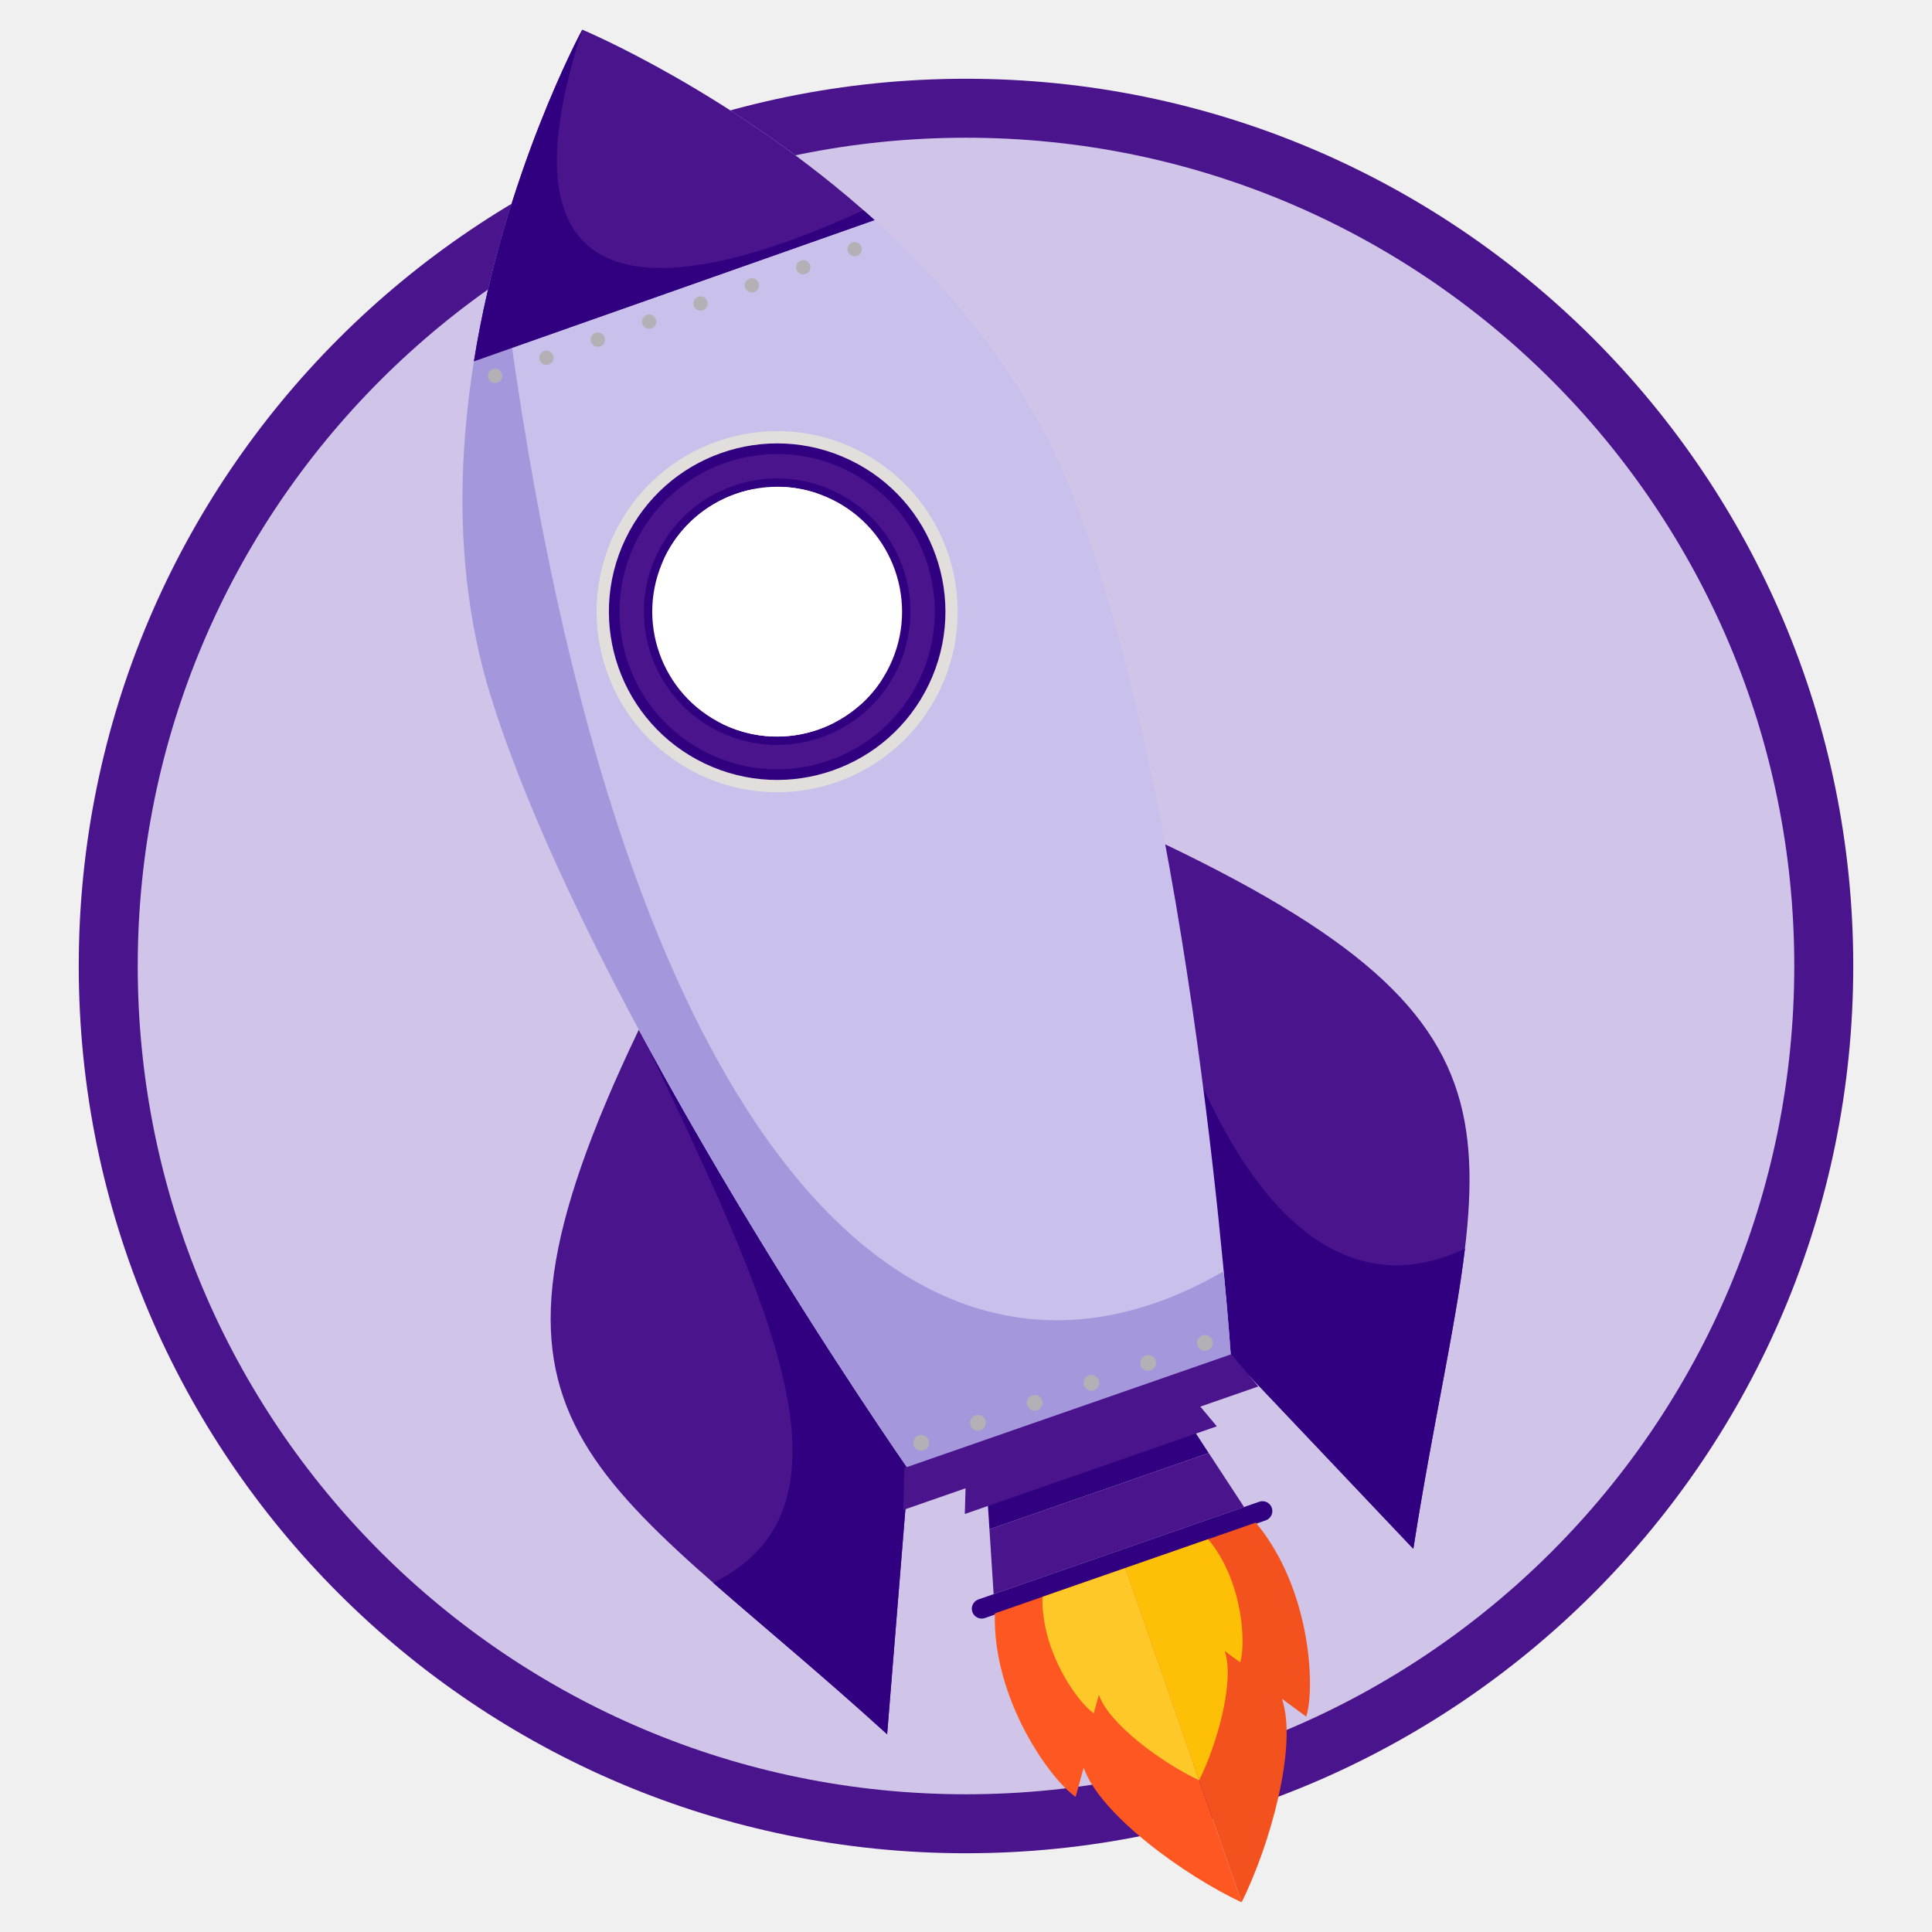
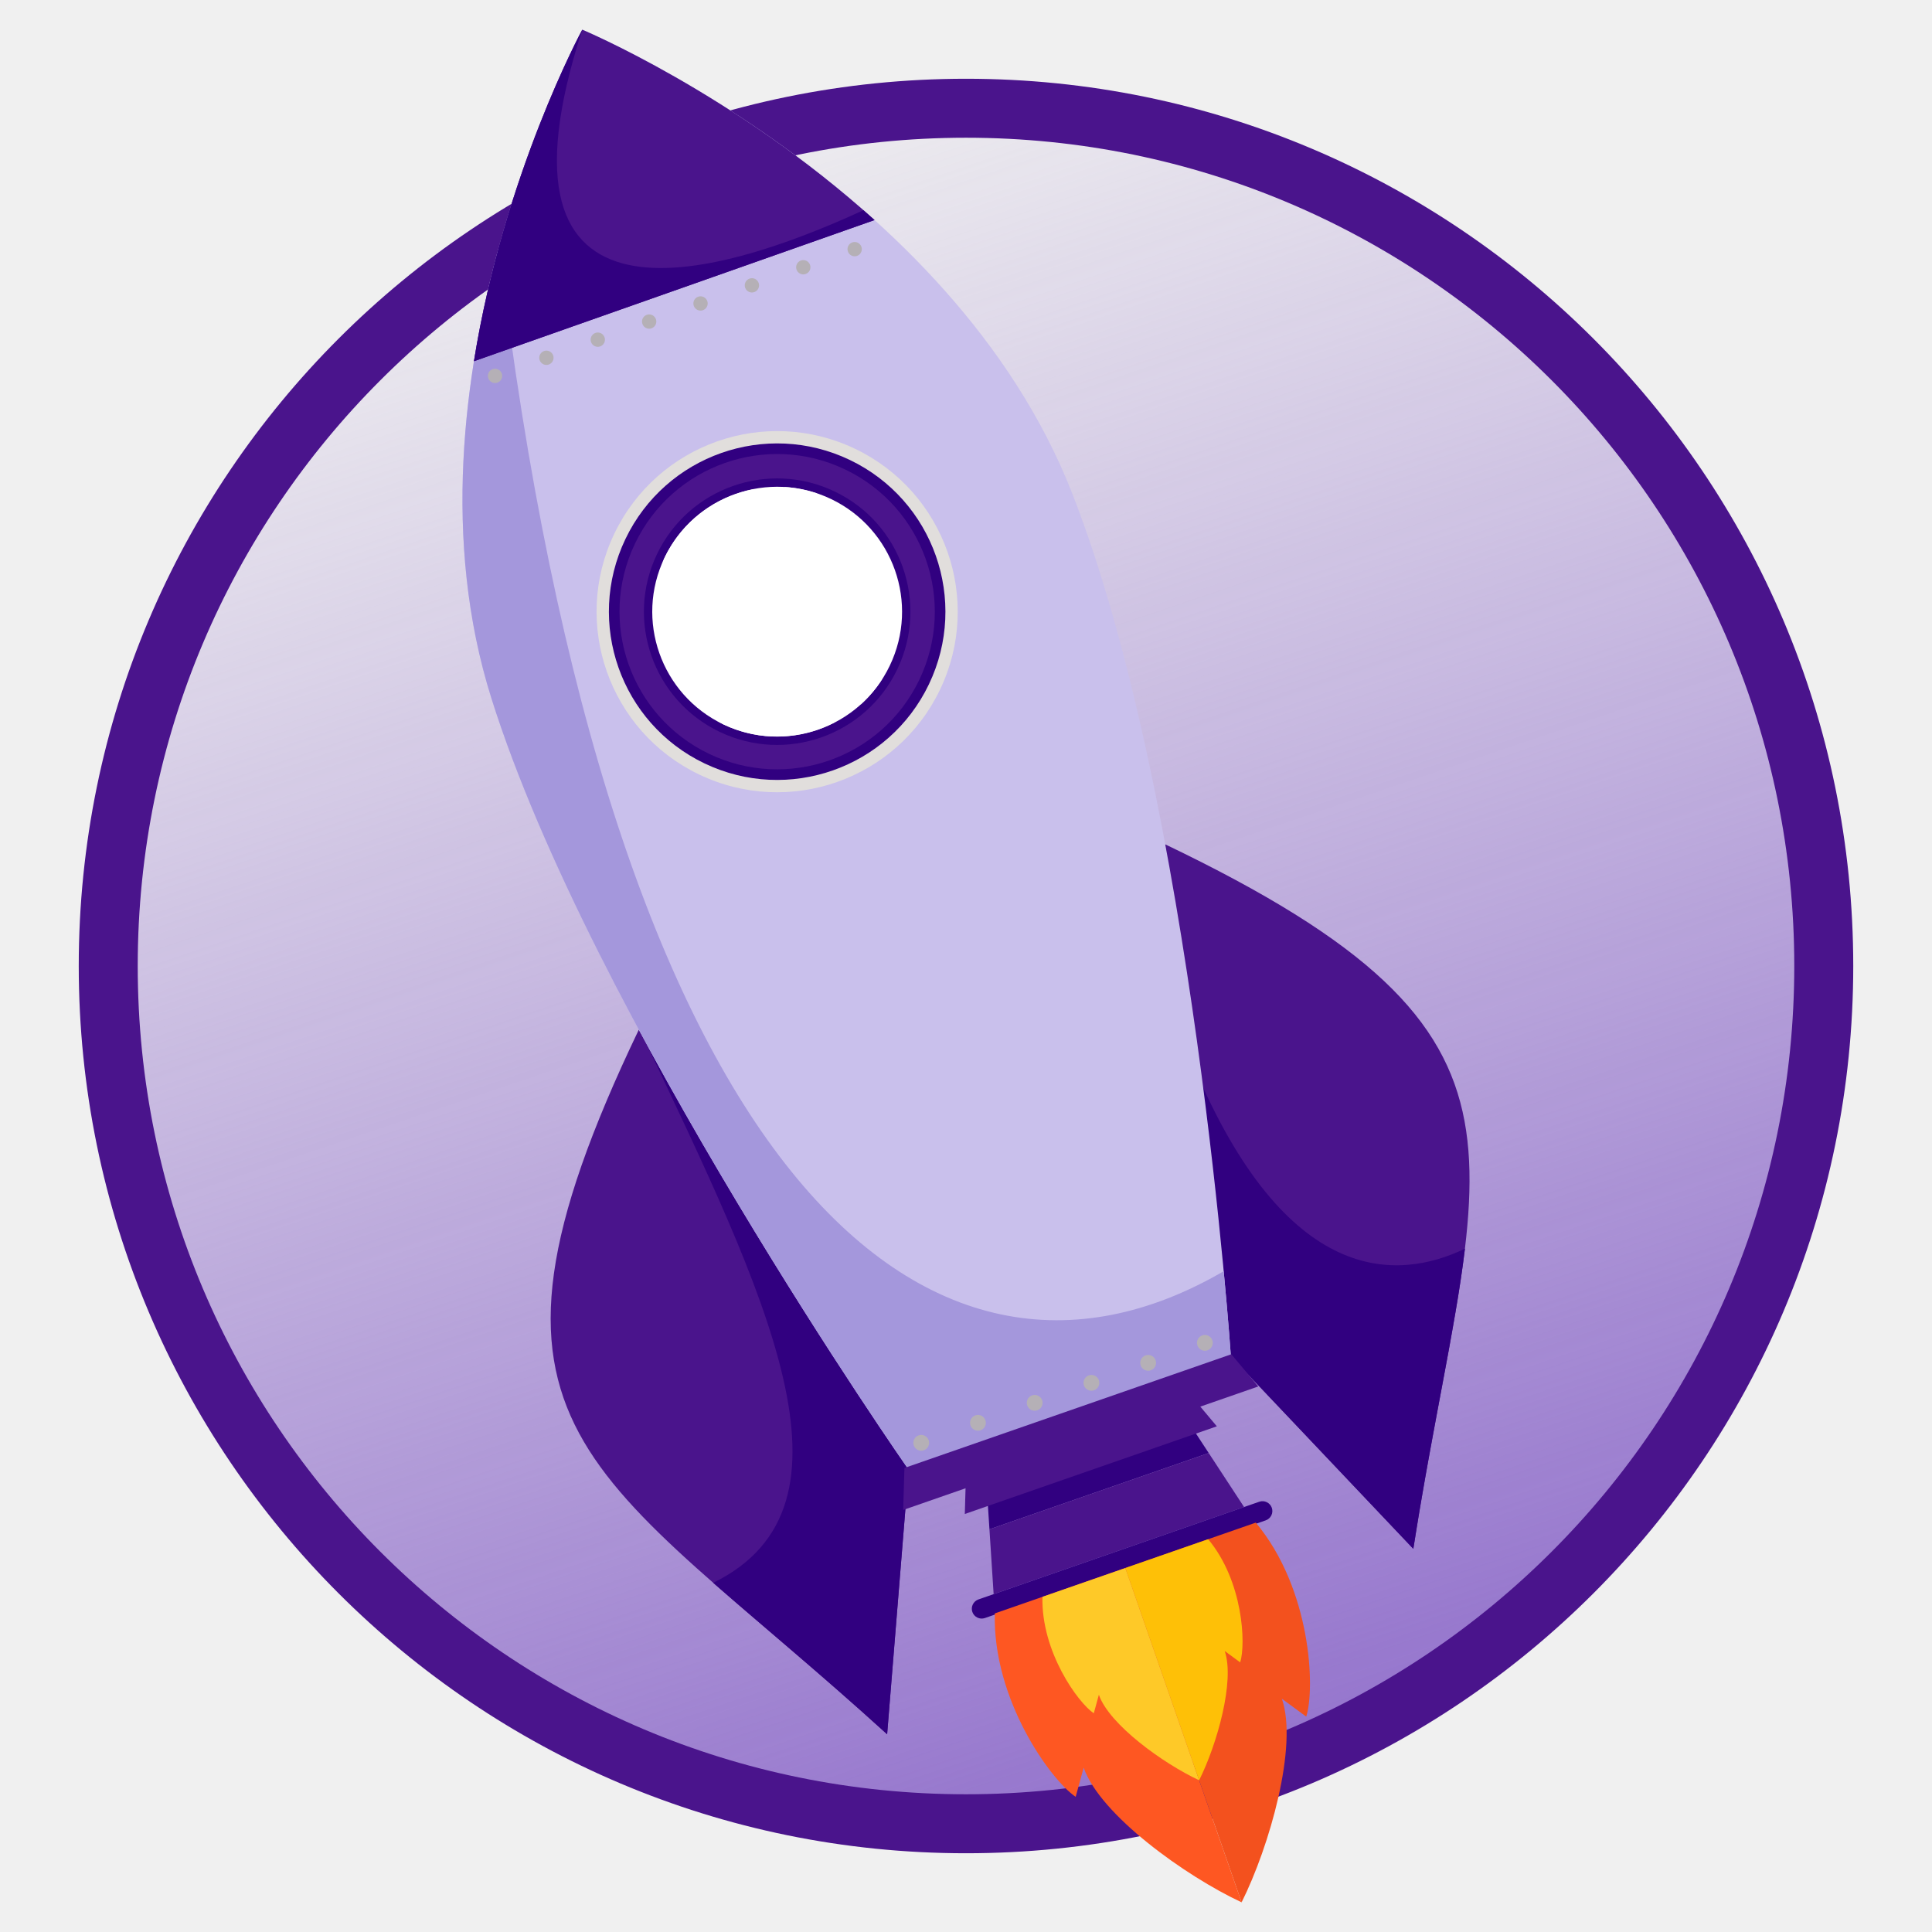
<svg xmlns="http://www.w3.org/2000/svg" xmlns:ns1="http://www.openswatchbook.org/uri/2009/osb" xmlns:xlink="http://www.w3.org/1999/xlink" version="1.1" id="svg2" xml:space="preserve" width="1310.345" height="1310.345" viewBox="0 0 1310.345 1310.345">
  <defs id="defs6">
+     <linearGradient id="linearGradient2863">
+       <stop style="stop-color:#9575cd;stop-opacity:1;" offset="0" id="stop2859" />
+       <stop style="stop-color:#9575cd;stop-opacity:0;" offset="1" id="stop2861" />
+     </linearGradient>
+     <linearGradient id="linearGradient2825" ns1:paint="gradient">
+       <stop style="stop-color:#8c9eff;stop-opacity:1;" offset="0" id="stop2821" />
+       <stop style="stop-color:#4a148c;stop-opacity:0" offset="1" id="stop2823" />
+     </linearGradient>
    <linearGradient id="linearGradient2520">
      <stop style="stop-color:#4a148c;stop-opacity:1;" offset="0" id="stop2516" />
      <stop style="stop-color:#4a148c;stop-opacity:0;" offset="1" id="stop2518" />
    </linearGradient>
    <linearGradient id="linearGradient2502" ns1:paint="solid">
      <stop style="stop-color:#4a148c;stop-opacity:1;" offset="0" id="stop2500" />
    </linearGradient>
    <clipPath clipPathUnits="userSpaceOnUse" id="clipPath22">
      <path d="M 0,4000 H 4000 V 0 H 0 Z" id="path20" />
    </clipPath>
    <linearGradient xlink:href="#linearGradient2520" id="linearGradient2522" x1="998.847" y1="-1761.774" x2="1901.49" y2="-1761.774" gradientUnits="userSpaceOnUse" />
+     <linearGradient xlink:href="#linearGradient2863" id="linearGradient2865" x1="1568.759" y1="-1347.577" x2="1282.551" y2="-2195.341" gradientUnits="userSpaceOnUse" />
  </defs>
  <g id="g10" transform="matrix(1.333333,0,0,-1.333333,-1278.385,3004.205)">
-     <rect style="fill:#d1c4e9;fill-opacity:1;stroke:#4a148c;stroke-width:30;stroke-miterlimit:3.7;stroke-dasharray:none;stroke-opacity:1;opacity:1" id="rect985" width="872.643" height="872.643" x="1013.847" y="-2198.096" transform="scale(1,-1)" ry="436.321" />
+     <rect style="fill:url(#linearGradient2865);fill-opacity:1;stroke:#4a148c;stroke-width:30;stroke-miterlimit:3.7;stroke-dasharray:none;stroke-opacity:1;opacity:1" id="rect985" width="872.643" height="872.643" x="1013.847" y="-2198.096" transform="scale(1,-1)" ry="436.321" />
    <g id="g16" transform="translate(328.6889,-285.7435)">
      <g id="g18" clip-path="url(#clipPath22)">
        <g id="g24" transform="translate(955.0518,2015.128)">
          <path d="m 0,0 c -98.824,-206.386 -24.388,-221.366 126.311,-358.411 l 10.919,134.619 z" style="fill:#4a148c;fill-opacity:1;fill-rule:nonzero;stroke:none" id="path26" />
        </g>
        <g id="g28" transform="translate(1222.707,2109.455)">
          <path d="m 0,0 c 206.386,-98.824 157.789,-157.164 126.311,-358.411 l -92.909,98.028 z" style="fill:#4a148c;fill-opacity:1;fill-rule:nonzero;stroke:none" id="path30" />
        </g>
        <g id="g32" transform="translate(1349.018,1751.044)">
          <path d="m 0,0 c 9.86,63.041 21.398,112.056 26.255,152.688 -34.441,-16.559 -90.881,-19.345 -138.144,93.3 l 18.98,-147.961 z" style="fill:#310080;fill-opacity:1;fill-rule:nonzero;stroke:none" id="path34" />
        </g>
        <g id="g36" transform="translate(1081.362,1656.717)">
          <path d="M 0,0 10.92,134.619 -124.149,354.887 C -62.072,223.788 -8.387,116.358 -88.466,77.044 -63.497,55.121 -33.658,30.608 0,0" style="fill:#310080;fill-opacity:1;fill-rule:nonzero;stroke:none" id="path38" />
        </g>
        <g id="g40" transform="translate(1175.486,2287.973)">
          <path d="m 0,0 c -61.604,157.412 -249.194,235.827 -249.194,235.827 0,0 -96.978,-178.702 -46.279,-339.957 50.7,-161.255 212.269,-392.507 212.269,-392.507 l 163.928,57.77 c 0,0 -19.119,281.455 -80.724,438.867" style="fill:#c9c0ec;fill-opacity:1;fill-rule:nonzero;stroke:none" id="path42" />
        </g>
        <g id="g44" transform="translate(883.8804,2413.329)">
          <path d="m 0,0 c -17.757,-64.71 -29.092,-149.254 -3.867,-229.486 50.7,-161.255 212.269,-392.507 212.269,-392.507 l 163.928,57.77 c 0,0 -1.109,16.286 -3.641,43.163 C 217.579,-609.036 55.823,-471.04 0,0" style="fill:#a497dc;fill-opacity:1;fill-rule:nonzero;stroke:none" id="path46" />
        </g>
        <g id="g48" transform="translate(1074.963,2426.962)">
          <path d="m 0,0 c -71.574,64.608 -148.671,96.838 -148.671,96.838 0,0 -39.856,-73.446 -55.108,-168.653 z" style="fill:#4a148c;fill-opacity:1;fill-rule:nonzero;stroke:none" id="path50" />
        </g>
        <g id="g52" transform="translate(871.1841,2355.146)">
          <path d="m 0,0 203.779,71.815 c -1.879,1.697 -3.764,3.359 -5.65,5.011 C 121.754,41.639 2.725,7.419 55.108,168.653 55.108,168.653 15.252,95.208 0,0" style="fill:#310080;fill-opacity:1;fill-rule:nonzero;stroke:none" id="path54" />
        </g>
        <g id="g56" transform="translate(1065.085,2310.588)">
          <path d="m 0,0 c 45.749,-21.906 65.077,-76.75 43.17,-122.499 -21.905,-45.749 -76.75,-65.077 -122.498,-43.171 -45.749,21.906 -65.077,76.751 -43.172,122.499 C -100.594,2.578 -45.749,21.906 0,0" style="fill:#e1dedc;fill-opacity:1;fill-rule:nonzero;stroke:none" id="path58" />
        </g>
        <g id="g60" transform="translate(1062.378,2304.935)">
          <path d="m 0,0 c 42.626,-20.411 60.636,-71.513 40.225,-114.14 -20.411,-42.626 -71.513,-60.635 -114.14,-40.224 -42.626,20.411 -60.635,71.513 -40.225,114.139 C -93.729,2.402 -42.626,20.411 0,0" style="fill:#310080;fill-opacity:1;fill-rule:nonzero;stroke:none" id="path62" />
        </g>
        <g id="g64" transform="translate(1060.049,2300.07)">
          <path d="m 0,0 c 39.939,-19.124 56.813,-67.005 37.689,-106.944 -19.124,-39.94 -67.005,-56.814 -106.944,-37.69 -39.94,19.125 -56.814,67.005 -37.69,106.945 C -87.82,2.25 -39.94,19.125 0,0" style="fill:#4a148c;fill-opacity:1;fill-rule:nonzero;stroke:none" id="path66" />
        </g>
        <g id="g68" transform="translate(1054.691,2288.881)">
          <path d="m 0,0 c 33.76,-16.165 48.023,-56.638 31.857,-90.398 -16.165,-33.76 -56.637,-48.023 -90.398,-31.858 -33.76,16.166 -48.023,56.638 -31.857,90.398 C -74.233,1.902 -33.76,16.166 0,0" style="fill:#310080;fill-opacity:1;fill-rule:nonzero;stroke:none" id="path70" />
        </g>
        <g id="g72" transform="translate(1052.857,2285.05)">
          <path d="m 0,0 c 31.645,-15.152 45.014,-53.088 29.861,-84.733 -15.152,-31.645 -53.088,-45.014 -84.733,-29.862 -31.644,15.153 -45.014,53.089 -29.861,84.734 C -69.581,1.783 -31.645,15.152 0,0" style="fill:#ffffff;fill-opacity:1;fill-rule:nonzero;stroke:none" id="path74" />
        </g>
        <g id="g76" transform="translate(997.9854,2170.456)">
          <path d="M 0,0 C 18.722,-8.965 39.615,-7.88 56.721,1.001 L 14.954,119.516 c -18.894,-3.806 -35.85,-16.06 -44.816,-34.783 -0.335,-0.7 -0.581,-1.419 -0.888,-2.125 L -2.025,1.098 C -1.342,0.741 -0.701,0.335 0,0" style="fill:#ffffff;fill-opacity:1;fill-rule:nonzero;stroke:none" id="path78" />
        </g>
        <g id="g80" transform="translate(1029.079,2291.162)">
          <path d="m 0,0 38.947,-110.513 c 4.096,3.702 7.732,7.998 10.815,12.811 L 16.458,-3.2 C 11.038,-1.383 5.512,-0.316 0,0" style="fill:#ffffff;fill-opacity:1;fill-rule:nonzero;stroke:none" id="path82" />
        </g>
        <g id="g84" transform="translate(885.3462,2348.906)">
          <path d="m 0,0 c 0.668,-1.896 -0.327,-3.976 -2.224,-4.645 -1.897,-0.668 -3.976,0.328 -4.645,2.224 -0.668,1.897 0.327,3.977 2.224,4.645 C -2.748,2.893 -0.668,1.897 0,0" style="fill:#b5b0b6;fill-opacity:1;fill-rule:nonzero;stroke:none" id="path86" />
        </g>
        <g id="g88" transform="translate(911.4795,2358.116)">
          <path d="M 0,0 C 0.668,-1.897 -0.327,-3.976 -2.224,-4.645 -4.121,-5.313 -6.2,-4.317 -6.869,-2.42 -7.538,-0.524 -6.542,1.556 -4.645,2.224 -2.748,2.893 -0.668,1.897 0,0" style="fill:#b5b0b6;fill-opacity:1;fill-rule:nonzero;stroke:none" id="path90" />
        </g>
        <g id="g92" transform="translate(937.6128,2367.326)">
          <path d="m 0,0 c 0.668,-1.897 -0.328,-3.977 -2.224,-4.645 -1.897,-0.668 -3.977,0.327 -4.645,2.224 -0.669,1.897 0.327,3.977 2.224,4.645 C -2.748,2.893 -0.668,1.896 0,0" style="fill:#b5b0b6;fill-opacity:1;fill-rule:nonzero;stroke:none" id="path94" />
        </g>
        <g id="g96" transform="translate(963.7461,2376.536)">
          <path d="m 0,0 c 0.668,-1.896 -0.327,-3.976 -2.224,-4.645 -1.897,-0.668 -3.977,0.328 -4.645,2.225 -0.668,1.896 0.327,3.976 2.224,4.644 C -2.748,2.893 -0.668,1.897 0,0" style="fill:#b5b0b6;fill-opacity:1;fill-rule:nonzero;stroke:none" id="path98" />
        </g>
        <g id="g100" transform="translate(989.8789,2385.746)">
          <path d="M 0,0 C 0.668,-1.896 -0.327,-3.976 -2.224,-4.645 -4.121,-5.313 -6.2,-4.317 -6.869,-2.42 -7.537,-0.524 -6.542,1.556 -4.645,2.224 -2.748,2.893 -0.668,1.897 0,0" style="fill:#b5b0b6;fill-opacity:1;fill-rule:nonzero;stroke:none" id="path102" />
        </g>
        <g id="g104" transform="translate(1016.013,2394.956)">
          <path d="m 0,0 c 0.668,-1.897 -0.328,-3.977 -2.224,-4.645 -1.897,-0.668 -3.977,0.328 -4.645,2.224 -0.669,1.897 0.327,3.977 2.224,4.645 C -2.748,2.893 -0.668,1.896 0,0" style="fill:#b5b0b6;fill-opacity:1;fill-rule:nonzero;stroke:none" id="path106" />
        </g>
        <g id="g108" transform="translate(1042.146,2404.166)">
          <path d="m 0,0 c 0.669,-1.897 -0.327,-3.977 -2.224,-4.645 -1.897,-0.668 -3.976,0.328 -4.645,2.224 -0.668,1.897 0.328,3.977 2.224,4.645 C -2.748,2.893 -0.668,1.897 0,0" style="fill:#b5b0b6;fill-opacity:1;fill-rule:nonzero;stroke:none" id="path110" />
        </g>
        <g id="g112" transform="translate(1068.279,2413.375)">
          <path d="M 0,0 C 0.668,-1.896 -0.327,-3.976 -2.224,-4.645 -4.121,-5.313 -6.2,-4.317 -6.869,-2.42 -7.537,-0.523 -6.542,1.556 -4.645,2.224 -2.748,2.893 -0.668,1.897 0,0" style="fill:#b5b0b6;fill-opacity:1;fill-rule:nonzero;stroke:none" id="path114" />
        </g>
        <g id="g116" transform="translate(1102.498,1806.312)">
          <path d="m 0,0 c 0.738,-2.094 -0.361,-4.391 -2.456,-5.128 -2.094,-0.738 -4.39,0.361 -5.128,2.455 -0.739,2.095 0.361,4.391 2.456,5.129 C -3.034,3.194 -0.738,2.095 0,0" style="fill:#b5b0b6;fill-opacity:1;fill-rule:nonzero;stroke:none" id="path118" />
        </g>
        <g id="g120" transform="translate(1131.354,1816.481)">
          <path d="m 0,0 c 0.738,-2.095 -0.361,-4.391 -2.456,-5.129 -2.094,-0.738 -4.39,0.361 -5.128,2.456 -0.738,2.095 0.361,4.391 2.456,5.129 C -3.034,3.194 -0.738,2.095 0,0" style="fill:#b5b0b6;fill-opacity:1;fill-rule:nonzero;stroke:none" id="path122" />
        </g>
        <g id="g124" transform="translate(1160.211,1826.651)">
          <path d="m 0,0 c 0.738,-2.095 -0.361,-4.391 -2.456,-5.129 -2.094,-0.738 -4.391,0.361 -5.129,2.456 -0.738,2.094 0.362,4.391 2.456,5.129 C -3.035,3.193 -0.738,2.094 0,0" style="fill:#b5b0b6;fill-opacity:1;fill-rule:nonzero;stroke:none" id="path126" />
        </g>
        <g id="g128" transform="translate(1189.067,1836.82)">
          <path d="m 0,0 c 0.738,-2.094 -0.362,-4.391 -2.456,-5.129 -2.094,-0.737 -4.391,0.361 -5.129,2.456 -0.738,2.095 0.361,4.391 2.456,5.129 C -3.035,3.194 -0.738,2.095 0,0" style="fill:#b5b0b6;fill-opacity:1;fill-rule:nonzero;stroke:none" id="path130" />
        </g>
        <g id="g132" transform="translate(1217.923,1846.99)">
          <path d="m 0,0 c 0.738,-2.095 -0.361,-4.391 -2.456,-5.129 -2.094,-0.738 -4.39,0.361 -5.128,2.456 -0.738,2.095 0.361,4.391 2.456,5.129 C -3.034,3.193 -0.738,2.095 0,0" style="fill:#b5b0b6;fill-opacity:1;fill-rule:nonzero;stroke:none" id="path134" />
        </g>
        <g id="g136" transform="translate(1246.78,1857.16)">
          <path d="m 0,0 c 0.738,-2.095 -0.361,-4.392 -2.456,-5.129 -2.094,-0.738 -4.39,0.361 -5.128,2.456 -0.739,2.094 0.361,4.39 2.456,5.128 C -3.034,3.193 -0.738,2.094 0,0" style="fill:#b5b0b6;fill-opacity:1;fill-rule:nonzero;stroke:none" id="path138" />
        </g>
        <g id="g140" transform="translate(933.4883,2512.043)">
          <path d="M 0,0 C 0,0 48.874,-19.512 123.726,-78.226 123.726,-78.226 70.245,-47.217 0,0" style="fill:#4a148c;fill-opacity:1;fill-rule:nonzero;stroke:none" id="path142" />
        </g>
        <g id="g144" transform="translate(1238.132,1810.182)">
          <path d="m 0,0 -105.533,-36.71 0.807,-12.493 111.539,38.798 z" style="fill:#310080;fill-opacity:1;fill-rule:nonzero;stroke:none" id="path146" />
        </g>
        <g id="g148" transform="translate(1133.407,1760.978)">
          <path d="M 0,0 2.131,-32.979 129.522,11.333 111.539,38.798 Z" style="fill:#4a148c;fill-opacity:1;fill-rule:nonzero;stroke:none" id="path150" />
        </g>
        <g id="g152" transform="translate(1273.956,1765.534)">
          <path d="m 0,0 -142.859,-49.693 c -2.604,-0.906 -5.475,0.483 -6.381,3.087 -0.906,2.603 0.484,5.475 3.087,6.38 L -3.293,9.468 C -0.689,10.373 2.182,8.984 3.087,6.381 3.993,3.777 2.604,0.906 0,0" style="fill:#310080;fill-opacity:1;fill-rule:nonzero;stroke:none" id="path154" />
        </g>
        <g id="g156" transform="translate(1136.142,1718.2)">
          <path d="m 0,0 c -1.145,-43.877 28.442,-84.789 41.125,-93.303 l 4.063,14.836 c 8.331,-23.947 51.655,-55.109 80.337,-68.497 L 66.373,23.088 Z" style="fill:#fe5722;fill-opacity:1;fill-rule:nonzero;stroke:none" id="path158" />
        </g>
        <g id="g160" transform="translate(1268.887,1764.375)">
          <path d="m 0,0 c 28.128,-33.694 30.319,-84.136 25.657,-98.683 l -12.394,9.112 c 8.33,-23.948 -6.302,-75.27 -20.483,-103.568 l -59.153,170.052 z" style="fill:#f3511e;fill-opacity:1;fill-rule:nonzero;stroke:none" id="path162" />
        </g>
        <g id="g164" transform="translate(1160.374,1726.63)">
          <path d="m 0,0 c -0.727,-27.858 18.058,-53.833 26.11,-59.239 l 2.58,9.42 c 5.289,-15.204 32.796,-34.99 51.006,-43.49 L 42.14,14.658 Z" style="fill:#fec928;fill-opacity:1;fill-rule:nonzero;stroke:none" id="path166" />
        </g>
        <g id="g168" transform="translate(1244.655,1755.946)">
          <path d="M 0,0 C 17.859,-21.393 19.25,-53.419 16.29,-62.654 L 8.421,-56.87 C 13.71,-72.074 4.419,-104.658 -4.584,-122.625 L -42.14,-14.658 Z" style="fill:#fec007;fill-opacity:1;fill-rule:nonzero;stroke:none" id="path170" />
        </g>
        <g id="g172" transform="translate(1090.155,1792.182)">
          <path d="M 0,0 -0.615,-21.363 180.02,41.47 166.289,57.843 Z" style="fill:#4a148c;fill-opacity:1;fill-rule:nonzero;stroke:none" id="path174" />
        </g>
        <g id="g176" transform="translate(1121.311,1783.934)">
          <path d="m 0,0 -0.436,-15.161 128.199,44.594 -9.746,11.62 z" style="fill:#4a148c;fill-opacity:1;fill-rule:nonzero;stroke:none" id="path178" />
        </g>
      </g>
    </g>
  </g>
</svg>
